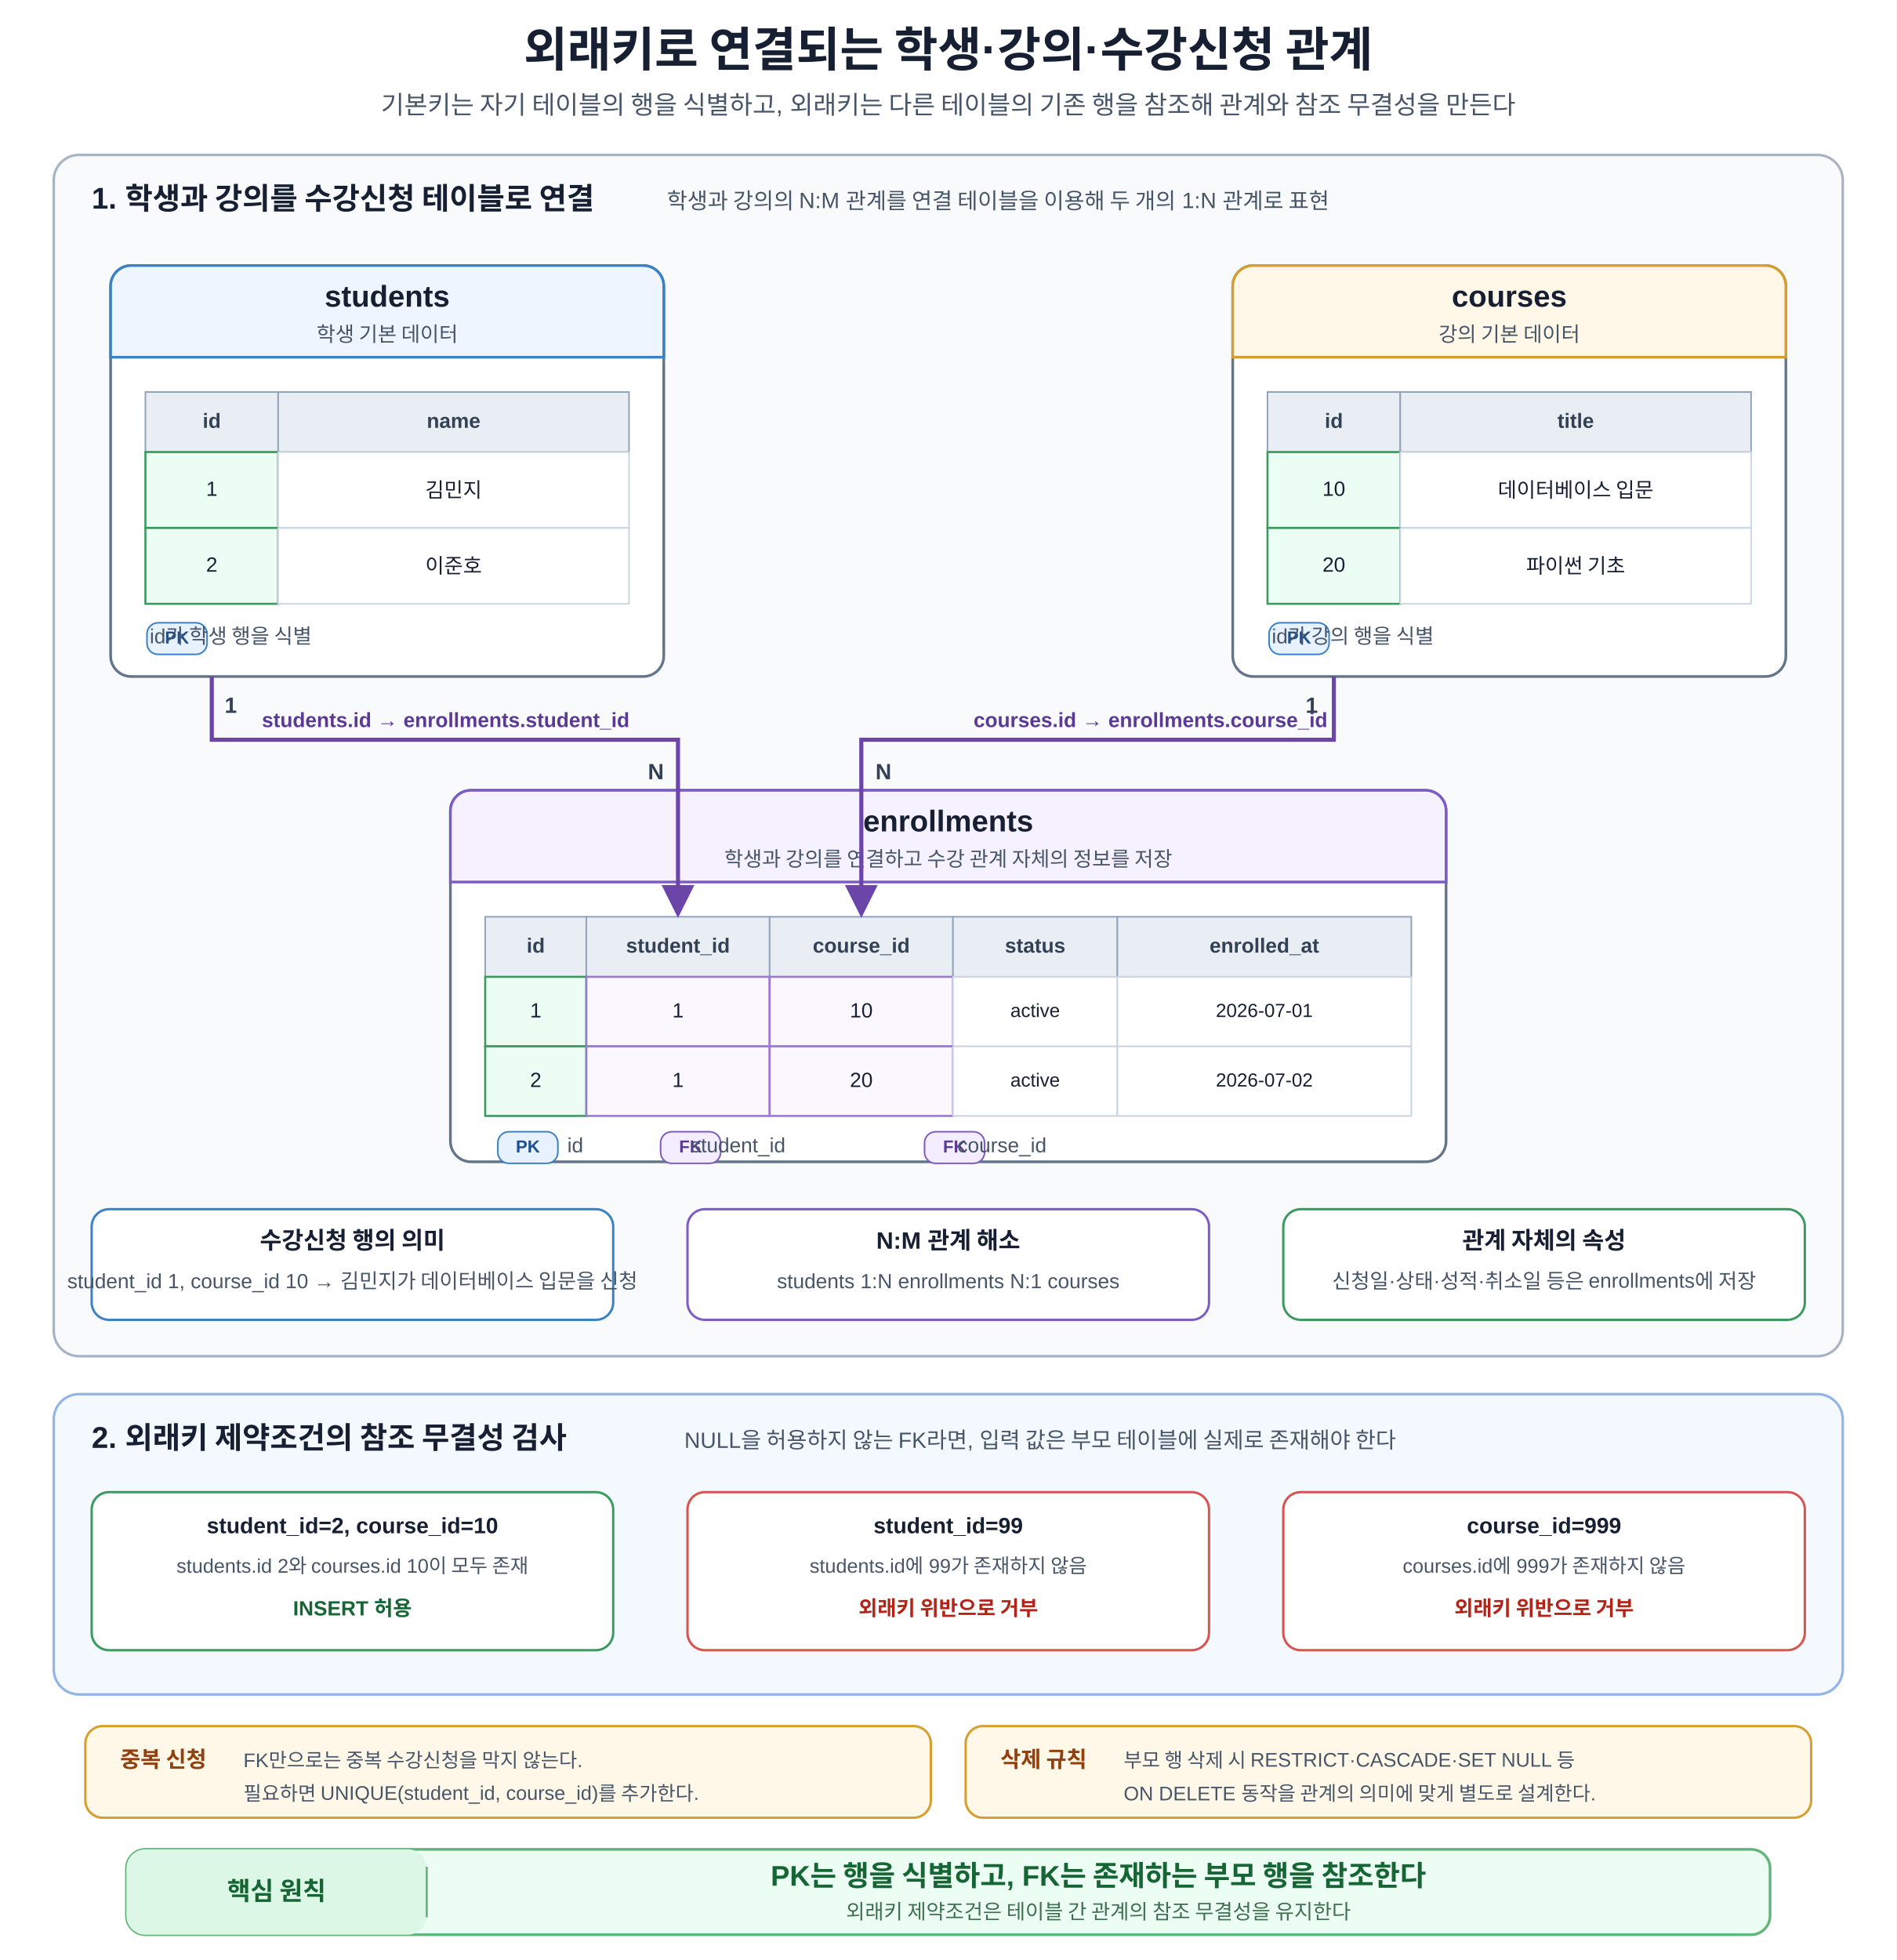
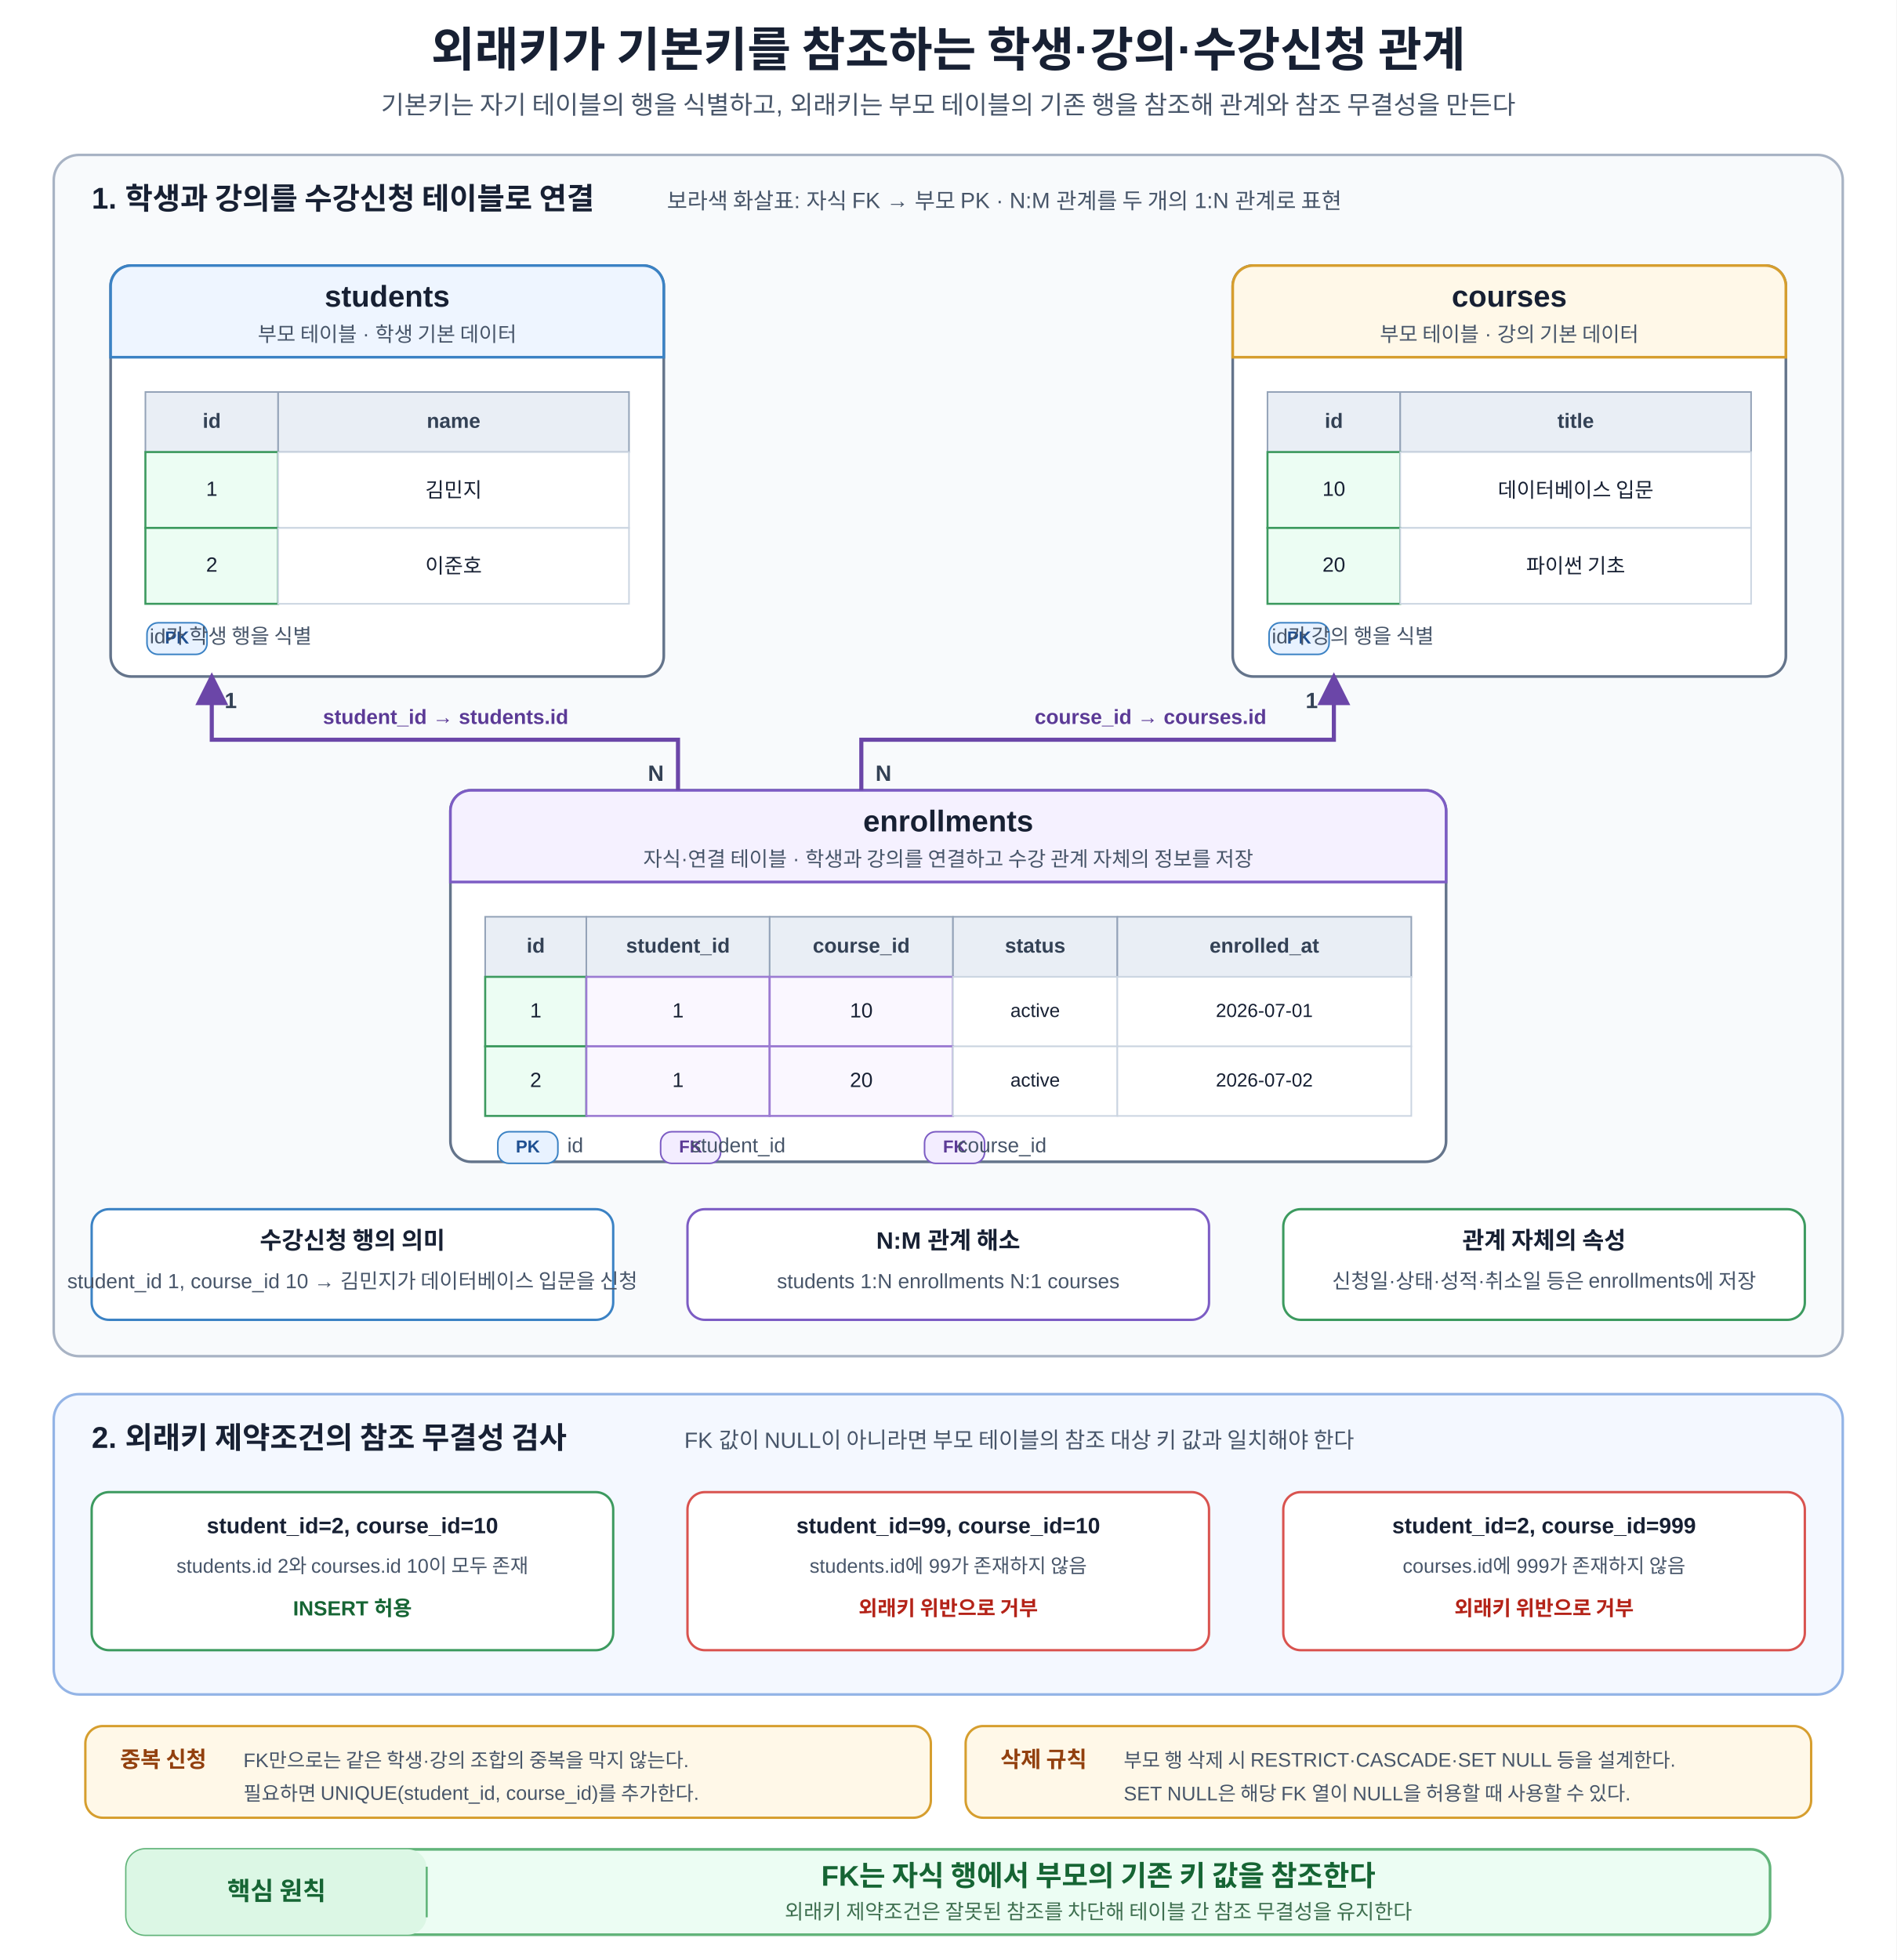
<svg xmlns="http://www.w3.org/2000/svg" width="1200" height="1240" viewBox="0 0 1200 1240" role="img" aria-labelledby="title desc" shape-rendering="geometricPrecision">
  <defs>
    <marker id="arrow-purple" viewBox="0 0 10 10" refX="8.7" refY="5" markerWidth="8" markerHeight="8" orient="auto">
      <path d="M0 0 L10 5 L0 10 Z" fill="#6b46a8" />
    </marker>
    <style>
      text{font-family:Malgun Gothic,Apple SD Gothic Neo,Noto Sans KR,Arial,sans-serif;fill:#172033}
      .title{font-size:30px;font-weight:700;text-anchor:middle}
      .subtitle{font-size:16px;text-anchor:middle;fill:#475569}
      .section-title{font-size:19px;font-weight:700}
      .section-sub{font-size:14px;fill:#475569}
      .entity-title{font-size:19px;font-weight:700;text-anchor:middle}
      .entity-sub{font-size:13px;text-anchor:middle;fill:#475569}
      .header-text{font-size:13px;font-weight:700;text-anchor:middle;dominant-baseline:middle;fill:#334155}
      .cell-text{font-size:13px;text-anchor:middle;dominant-baseline:middle}
      .cell-text-small{font-size:12px;text-anchor:middle;dominant-baseline:middle}
      .key-text{font-size:11px;font-weight:700;text-anchor:middle;dominant-baseline:middle}
      .pk-text{fill:#1e4f91}.fk-text{fill:#5b3a96}
      .relation{stroke:#6b46a8;stroke-width:2.6;fill:none;marker-end:url(#arrow-purple)}
      .relation-label{font-size:13px;font-weight:700;text-anchor:middle;fill:#5b3a96}
+       .direction-label{font-size:12px;font-weight:700;text-anchor:middle;fill:#6b46a8}
      .cardinality{font-size:14px;font-weight:700;text-anchor:middle;fill:#334155}
      .explain-title{font-size:15px;font-weight:700;text-anchor:middle}
      .explain-text{font-size:13px;text-anchor:middle;fill:#475569}
      .check-title{font-size:14px;font-weight:700;text-anchor:middle}
      .check-text{font-size:12.5px;text-anchor:middle;fill:#475569}
      .result-ok{font-size:13px;font-weight:700;text-anchor:middle;fill:#166534}
      .result-no{font-size:13px;font-weight:700;text-anchor:middle;fill:#b42318}
      .note-title{font-size:14px;font-weight:700;fill:#92400e}
      .note-text{font-size:12.5px;fill:#475569}
      .principle-label{font-size:16px;font-weight:700;fill:#166534;text-anchor:middle}
      .principle-main{font-size:18px;font-weight:700;fill:#166534;text-anchor:middle}
      .principle-sub{font-size:13px;fill:#3f6f50;text-anchor:middle}
    </style>
  </defs>
  <rect width="1200" height="1240" fill="#ffffff" />
-   <text x="600" y="42" class="title">외래키로 연결되는 학생·강의·수강신청 관계</text>
-   <text x="600" y="72" class="subtitle">기본키는 자기 테이블의 행을 식별하고, 외래키는 다른 테이블의 기존 행을 참조해 관계와 참조 무결성을 만든다</text>
+   <text x="600" y="42" class="title">외래키가 기본키를 참조하는 학생·강의·수강신청 관계</text>
+   <text x="600" y="72" class="subtitle">기본키는 자기 테이블의 행을 식별하고, 외래키는 부모 테이블의 기존 행을 참조해 관계와 참조 무결성을 만든다</text>
  <rect x="34" y="98" width="1132" height="760" rx="16" fill="#f8fafc" stroke="#a8b3c4" stroke-width="1.6" />
  <text x="58" y="132" class="section-title">1. 학생과 강의를 수강신청 테이블로 연결</text>
-   <text x="422" y="132" class="section-sub">학생과 강의의 N:M 관계를 연결 테이블을 이용해 두 개의 1:N 관계로 표현</text>
+   <text x="422" y="132" class="section-sub">보라색 화살표: 자식 FK → 부모 PK · N:M 관계를 두 개의 1:N 관계로 표현</text>
  <rect x="70" y="168" width="350" height="260" rx="13" fill="#ffffff" stroke="#64748b" stroke-width="1.7" />
  <path d="M83 168H407A13 13 0 0 1 420 181V226H70V181A13 13 0 0 1 83 168Z" fill="#eef5ff" stroke="#3b82c4" stroke-width="1.7" />
  <text x="245" y="194" class="entity-title">students</text>
-   <text x="245" y="216" class="entity-sub">학생 기본 데이터</text>
+   <text x="245" y="216" class="entity-sub">부모 테이블 · 학생 기본 데이터</text>
  <rect x="92" y="248" width="84" height="38" fill="#e9eef5" stroke="#94a3b8" />
  <rect x="176" y="248" width="222" height="38" fill="#e9eef5" stroke="#94a3b8" />
  <text x="134" y="267" class="header-text">id</text>
  <text x="287" y="267" class="header-text">name</text>
  <rect x="92" y="286" width="84" height="48" fill="#ecfdf3" stroke="#3c9a5f" stroke-width="1.3" />
  <rect x="176" y="286" width="222" height="48" fill="#ffffff" stroke="#cbd5e1" />
  <text x="134" y="310" class="cell-text">1</text>
  <text x="287" y="310" class="cell-text">김민지</text>
  <rect x="92" y="334" width="84" height="48" fill="#ecfdf3" stroke="#3c9a5f" stroke-width="1.3" />
  <rect x="176" y="334" width="222" height="48" fill="#ffffff" stroke="#cbd5e1" />
  <text x="134" y="358" class="cell-text">2</text>
  <text x="287" y="358" class="cell-text">이준호</text>
  <rect x="93" y="394" width="38" height="20" rx="7" fill="#e8f2ff" stroke="#3b82c4" />
  <text x="112" y="404" class="key-text pk-text">PK</text>
  <text x="146" y="407" class="entity-sub" text-anchor="start">id가 학생 행을 식별</text>
  <rect x="780" y="168" width="350" height="260" rx="13" fill="#ffffff" stroke="#64748b" stroke-width="1.7" />
  <path d="M793 168H1117A13 13 0 0 1 1130 181V226H780V181A13 13 0 0 1 793 168Z" fill="#fff8e8" stroke="#d69e2e" stroke-width="1.7" />
  <text x="955" y="194" class="entity-title">courses</text>
-   <text x="955" y="216" class="entity-sub">강의 기본 데이터</text>
+   <text x="955" y="216" class="entity-sub">부모 테이블 · 강의 기본 데이터</text>
  <rect x="802" y="248" width="84" height="38" fill="#e9eef5" stroke="#94a3b8" />
  <rect x="886" y="248" width="222" height="38" fill="#e9eef5" stroke="#94a3b8" />
  <text x="844" y="267" class="header-text">id</text>
  <text x="997" y="267" class="header-text">title</text>
  <rect x="802" y="286" width="84" height="48" fill="#ecfdf3" stroke="#3c9a5f" stroke-width="1.3" />
  <rect x="886" y="286" width="222" height="48" fill="#ffffff" stroke="#cbd5e1" />
  <text x="844" y="310" class="cell-text">10</text>
  <text x="997" y="310" class="cell-text">데이터베이스 입문</text>
  <rect x="802" y="334" width="84" height="48" fill="#ecfdf3" stroke="#3c9a5f" stroke-width="1.3" />
  <rect x="886" y="334" width="222" height="48" fill="#ffffff" stroke="#cbd5e1" />
  <text x="844" y="358" class="cell-text">20</text>
  <text x="997" y="358" class="cell-text">파이썬 기초</text>
  <rect x="803" y="394" width="38" height="20" rx="7" fill="#e8f2ff" stroke="#3b82c4" />
  <text x="822" y="404" class="key-text pk-text">PK</text>
  <text x="856" y="407" class="entity-sub" text-anchor="start">id가 강의 행을 식별</text>
  <rect x="285" y="500" width="630" height="235" rx="13" fill="#ffffff" stroke="#64748b" stroke-width="1.7" />
  <path d="M298 500H902A13 13 0 0 1 915 513V558H285V513A13 13 0 0 1 298 500Z" fill="#f5f1ff" stroke="#7c5cc4" stroke-width="1.7" />
  <text x="600" y="526" class="entity-title">enrollments</text>
-   <text x="600" y="548" class="entity-sub">학생과 강의를 연결하고 수강 관계 자체의 정보를 저장</text>
+   <text x="600" y="548" class="entity-sub">자식·연결 테이블 · 학생과 강의를 연결하고 수강 관계 자체의 정보를 저장</text>
  <rect x="307" y="580" width="64" height="38" fill="#e9eef5" stroke="#94a3b8" />
  <rect x="371" y="580" width="116" height="38" fill="#e9eef5" stroke="#94a3b8" />
  <rect x="487" y="580" width="116" height="38" fill="#e9eef5" stroke="#94a3b8" />
  <rect x="603" y="580" width="104" height="38" fill="#e9eef5" stroke="#94a3b8" />
  <rect x="707" y="580" width="186" height="38" fill="#e9eef5" stroke="#94a3b8" />
  <text x="339" y="599" class="header-text">id</text>
  <text x="429" y="599" class="header-text">student_id</text>
  <text x="545" y="599" class="header-text">course_id</text>
  <text x="655" y="599" class="header-text">status</text>
  <text x="800" y="599" class="header-text">enrolled_at</text>
  <rect x="307" y="618" width="64" height="44" fill="#ecfdf3" stroke="#3c9a5f" stroke-width="1.3" />
  <rect x="371" y="618" width="116" height="44" fill="#faf7ff" stroke="#9b7bd2" stroke-width="1.3" />
  <rect x="487" y="618" width="116" height="44" fill="#faf7ff" stroke="#9b7bd2" stroke-width="1.3" />
  <rect x="603" y="618" width="104" height="44" fill="#ffffff" stroke="#cbd5e1" />
  <rect x="707" y="618" width="186" height="44" fill="#ffffff" stroke="#cbd5e1" />
  <text x="339" y="640" class="cell-text">1</text>
  <text x="429" y="640" class="cell-text">1</text>
  <text x="545" y="640" class="cell-text">10</text>
  <text x="655" y="640" class="cell-text-small">active</text>
  <text x="800" y="640" class="cell-text-small">2026-07-01</text>
  <rect x="307" y="662" width="64" height="44" fill="#ecfdf3" stroke="#3c9a5f" stroke-width="1.3" />
  <rect x="371" y="662" width="116" height="44" fill="#faf7ff" stroke="#9b7bd2" stroke-width="1.3" />
  <rect x="487" y="662" width="116" height="44" fill="#faf7ff" stroke="#9b7bd2" stroke-width="1.3" />
  <rect x="603" y="662" width="104" height="44" fill="#ffffff" stroke="#cbd5e1" />
  <rect x="707" y="662" width="186" height="44" fill="#ffffff" stroke="#cbd5e1" />
  <text x="339" y="684" class="cell-text">2</text>
  <text x="429" y="684" class="cell-text">1</text>
  <text x="545" y="684" class="cell-text">20</text>
  <text x="655" y="684" class="cell-text-small">active</text>
  <text x="800" y="684" class="cell-text-small">2026-07-02</text>
  <rect x="315" y="716" width="38" height="20" rx="7" fill="#e8f2ff" stroke="#3b82c4" />
  <text x="334" y="726" class="key-text pk-text">PK</text>
  <text x="364" y="729" class="entity-sub" text-anchor="start">id</text>
  <rect x="418" y="716" width="38" height="20" rx="7" fill="#f3edff" stroke="#7c5cc4" />
  <text x="437" y="726" class="key-text fk-text">FK</text>
  <text x="467" y="729" class="entity-sub" text-anchor="start">student_id</text>
  <rect x="585" y="716" width="38" height="20" rx="7" fill="#f3edff" stroke="#7c5cc4" />
  <text x="604" y="726" class="key-text fk-text">FK</text>
  <text x="634" y="729" class="entity-sub" text-anchor="start">course_id</text>
-   <path d="M134 428V468H429V578" class="relation" />
-   <path d="M844 428V468H545V578" class="relation" />
-   <text x="282" y="460" class="relation-label">students.id → enrollments.student_id</text>
-   <text x="728" y="460" class="relation-label">courses.id → enrollments.course_id</text>
-   <text x="146" y="451" class="cardinality">1</text>
-   <text x="415" y="493" class="cardinality">N</text>
-   <text x="830" y="451" class="cardinality">1</text>
-   <text x="559" y="493" class="cardinality">N</text>
+   <path d="M429 500V468H134V428" class="relation" />
+   <path d="M545 500V468H844V428" class="relation" />
+   <text x="282" y="458" class="relation-label">student_id → students.id</text>
+   <text x="728" y="458" class="relation-label">course_id → courses.id</text>
+   <text x="146" y="448" class="cardinality">1</text>
+   <text x="415" y="494" class="cardinality">N</text>
+   <text x="830" y="448" class="cardinality">1</text>
+   <text x="559" y="494" class="cardinality">N</text>
  <rect x="58" y="765" width="330" height="70" rx="11" fill="#ffffff" stroke="#3b82c4" stroke-width="1.5" />
  <text x="223" y="790" class="explain-title">수강신청 행의 의미</text>
  <text x="223" y="815" class="explain-text">student_id 1, course_id 10 → 김민지가 데이터베이스 입문을 신청</text>
  <rect x="435" y="765" width="330" height="70" rx="11" fill="#ffffff" stroke="#7c5cc4" stroke-width="1.5" />
  <text x="600" y="790" class="explain-title">N:M 관계 해소</text>
  <text x="600" y="815" class="explain-text">students 1:N enrollments N:1 courses</text>
  <rect x="812" y="765" width="330" height="70" rx="11" fill="#ffffff" stroke="#3c9a5f" stroke-width="1.5" />
  <text x="977" y="790" class="explain-title">관계 자체의 속성</text>
  <text x="977" y="815" class="explain-text">신청일·상태·성적·취소일 등은 enrollments에 저장</text>
  <rect x="34" y="882" width="1132" height="190" rx="16" fill="#f4f8ff" stroke="#93b4e6" stroke-width="1.6" />
  <text x="58" y="916" class="section-title">2. 외래키 제약조건의 참조 무결성 검사</text>
-   <text x="433" y="916" class="section-sub">NULL을 허용하지 않는 FK라면, 입력 값은 부모 테이블에 실제로 존재해야 한다</text>
+   <text x="433" y="916" class="section-sub">FK 값이 NULL이 아니라면 부모 테이블의 참조 대상 키 값과 일치해야 한다</text>
  <rect x="58" y="944" width="330" height="100" rx="11" fill="#ffffff" stroke="#3c9a5f" stroke-width="1.5" />
  <text x="223" y="970" class="check-title">student_id=2, course_id=10</text>
  <text x="223" y="995" class="check-text">students.id 2와 courses.id 10이 모두 존재</text>
  <text x="223" y="1022" class="result-ok">INSERT 허용</text>
  <rect x="435" y="944" width="330" height="100" rx="11" fill="#ffffff" stroke="#d9534f" stroke-width="1.5" />
-   <text x="600" y="970" class="check-title">student_id=99</text>
+   <text x="600" y="970" class="check-title">student_id=99, course_id=10</text>
  <text x="600" y="995" class="check-text">students.id에 99가 존재하지 않음</text>
  <text x="600" y="1022" class="result-no">외래키 위반으로 거부</text>
  <rect x="812" y="944" width="330" height="100" rx="11" fill="#ffffff" stroke="#d9534f" stroke-width="1.5" />
-   <text x="977" y="970" class="check-title">course_id=999</text>
+   <text x="977" y="970" class="check-title">student_id=2, course_id=999</text>
  <text x="977" y="995" class="check-text">courses.id에 999가 존재하지 않음</text>
  <text x="977" y="1022" class="result-no">외래키 위반으로 거부</text>
  <rect x="54" y="1092" width="535" height="58" rx="11" fill="#fff8e8" stroke="#d69e2e" stroke-width="1.5" />
  <text x="76" y="1118" class="note-title">중복 신청</text>
-   <text x="154" y="1118" class="note-text">FK만으로는 중복 수강신청을 막지 않는다.</text>
+   <text x="154" y="1118" class="note-text">FK만으로는 같은 학생·강의 조합의 중복을 막지 않는다.</text>
  <text x="154" y="1139" class="note-text">필요하면 UNIQUE(student_id, course_id)를 추가한다.</text>
  <rect x="611" y="1092" width="535" height="58" rx="11" fill="#fff8e8" stroke="#d69e2e" stroke-width="1.5" />
  <text x="633" y="1118" class="note-title">삭제 규칙</text>
-   <text x="711" y="1118" class="note-text">부모 행 삭제 시 RESTRICT·CASCADE·SET NULL 등</text>
-   <text x="711" y="1139" class="note-text">ON DELETE 동작을 관계의 의미에 맞게 별도로 설계한다.</text>
+   <text x="711" y="1118" class="note-text">부모 행 삭제 시 RESTRICT·CASCADE·SET NULL 등을 설계한다.</text>
+   <text x="711" y="1139" class="note-text">SET NULL은 해당 FK 열이 NULL을 허용할 때 사용할 수 있다.</text>
  <rect x="80" y="1170" width="1040" height="54" rx="12" fill="#ecfdf3" stroke="#62b47a" stroke-width="1.7" />
  <rect x="80" y="1170" width="190" height="54" rx="12" fill="#dcf7e5" />
  <line x1="270" y1="1181" x2="270" y2="1213" stroke="#62b47a" stroke-width="1.3" />
  <text x="175" y="1202" class="principle-label">핵심 원칙</text>
-   <text x="695" y="1193" class="principle-main">PK는 행을 식별하고, FK는 존재하는 부모 행을 참조한다</text>
-   <text x="695" y="1214" class="principle-sub">외래키 제약조건은 테이블 간 관계의 참조 무결성을 유지한다</text>
+   <text x="695" y="1193" class="principle-main">FK는 자식 행에서 부모의 기존 키 값을 참조한다</text>
+   <text x="695" y="1214" class="principle-sub">외래키 제약조건은 잘못된 참조를 차단해 테이블 간 참조 무결성을 유지한다</text>
</svg>
